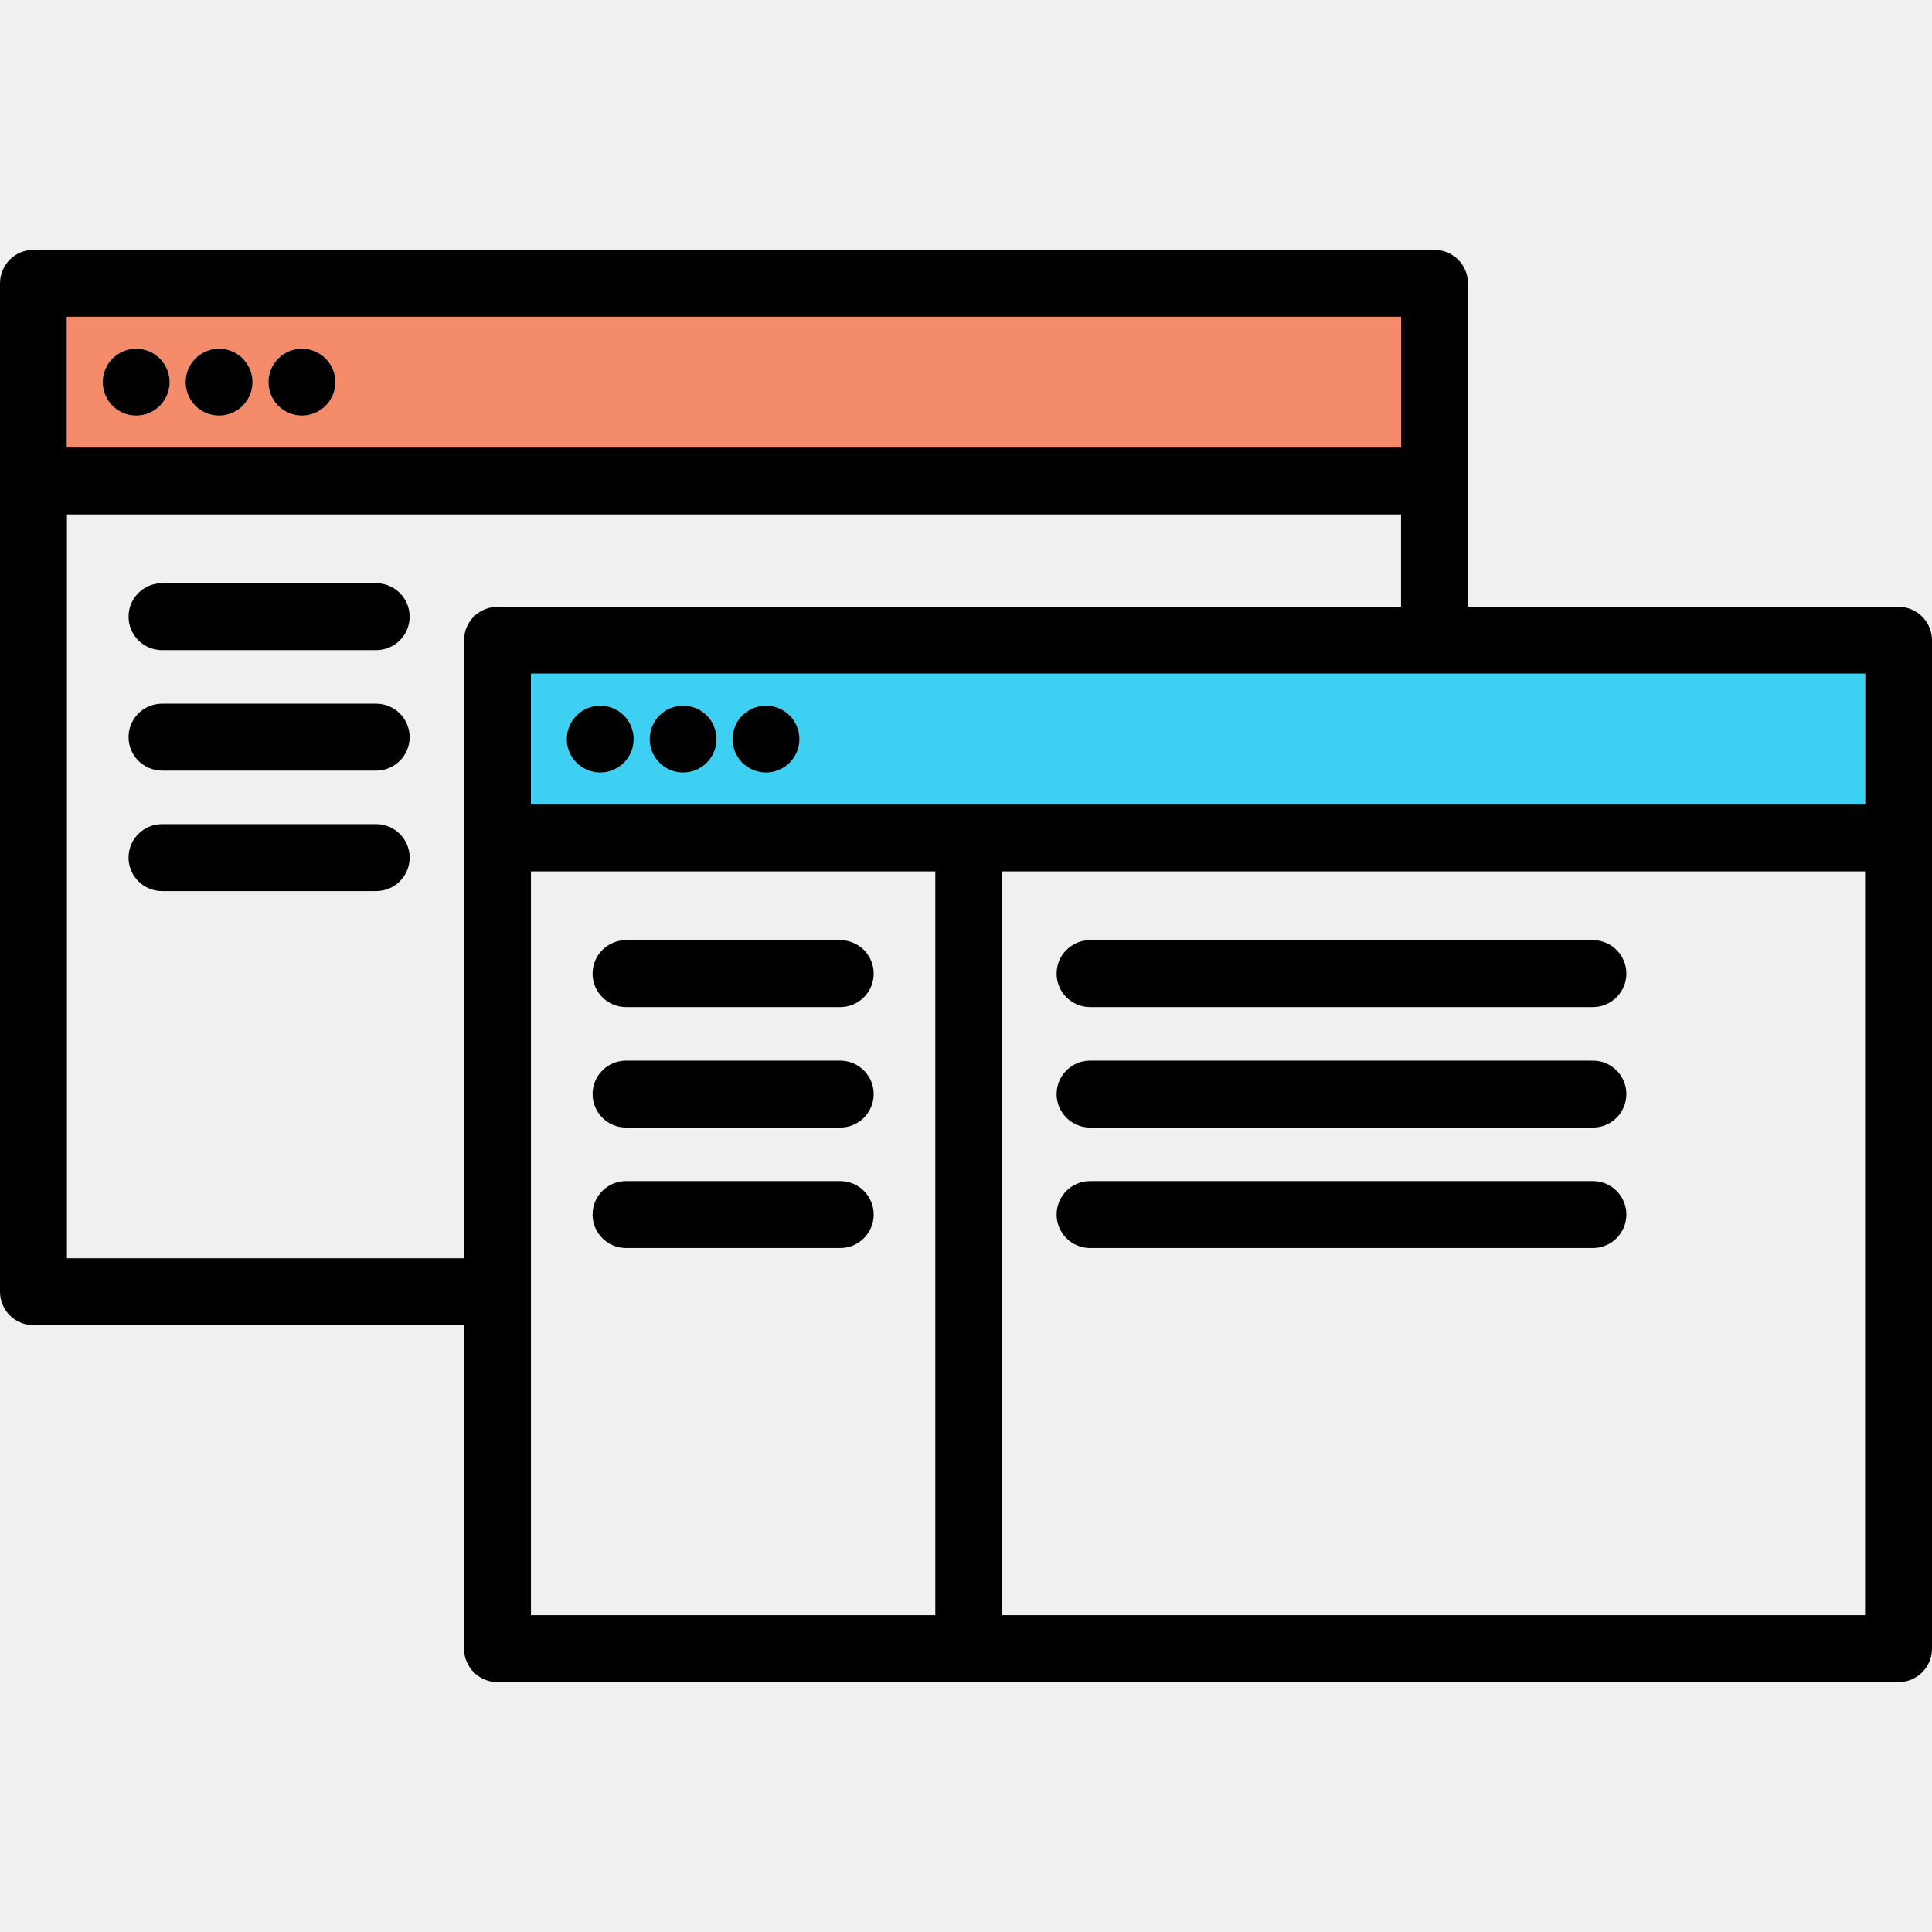
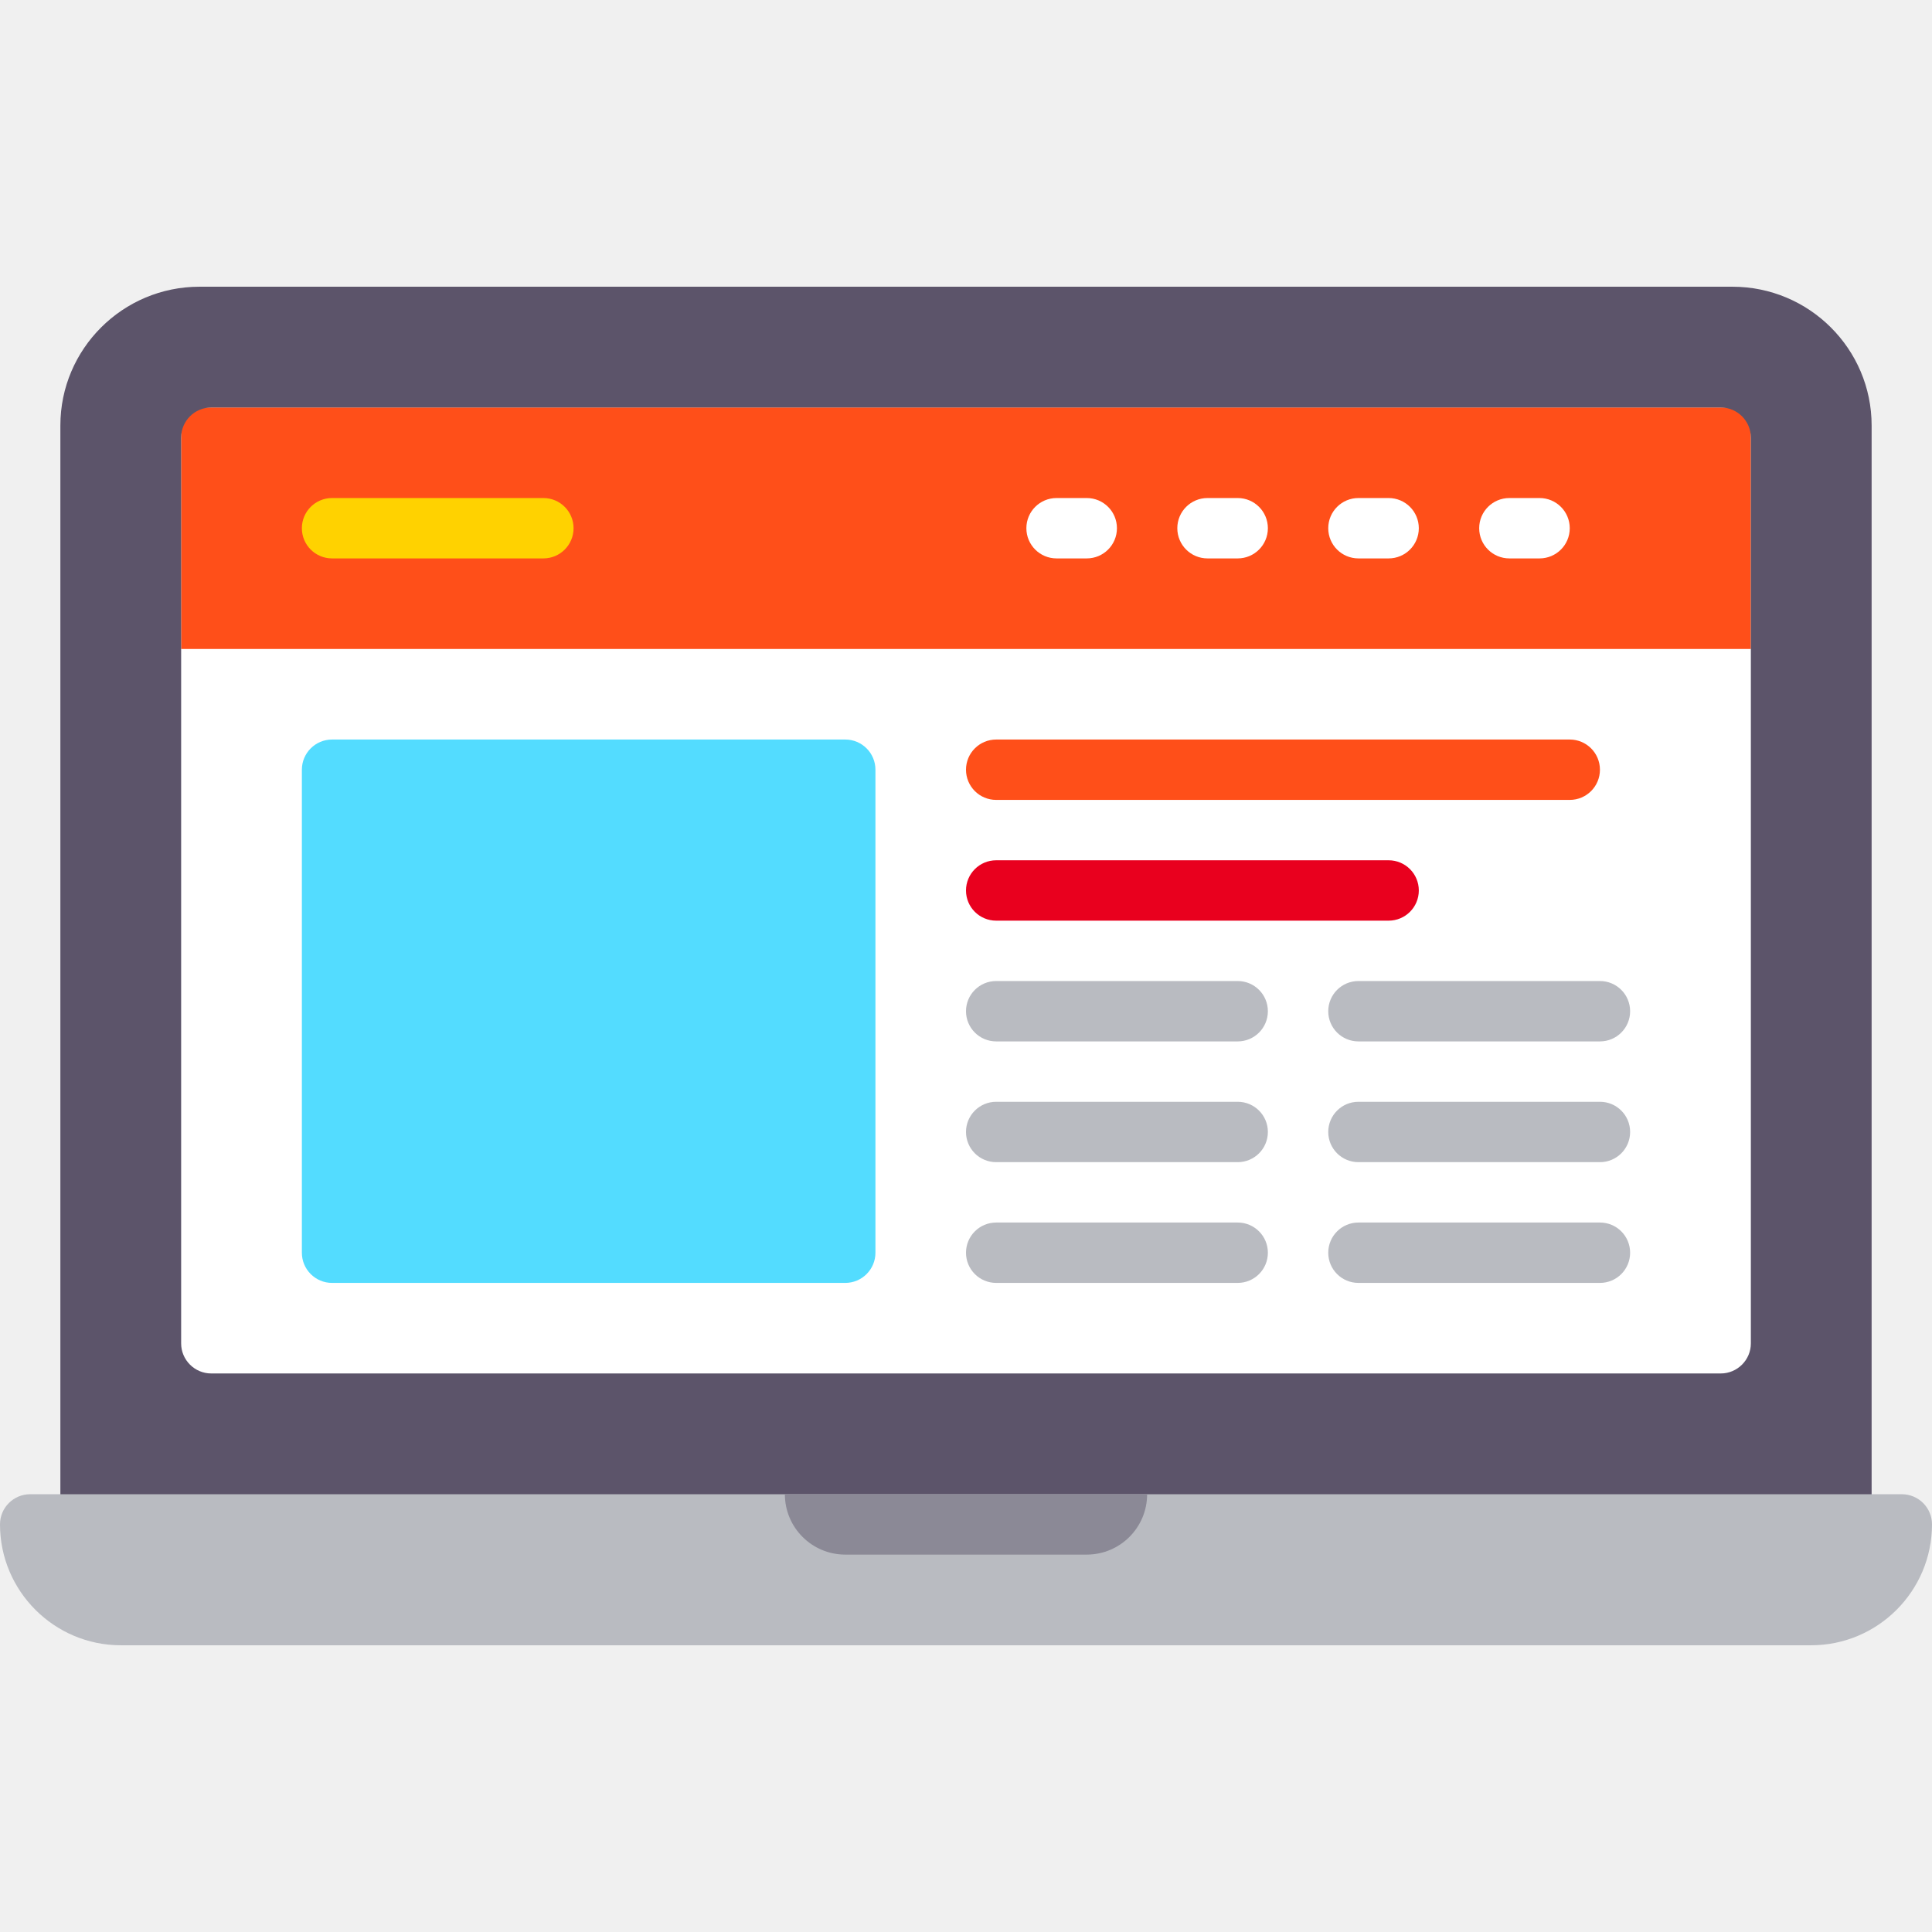
- <svg xmlns="http://www.w3.org/2000/svg" version="1.1" id="Capa_1" x="0px" y="0px" viewBox="0 0 433 433" style="enable-background:new 0 0 433 433;" xml:space="preserve">
+ <svg xmlns="http://www.w3.org/2000/svg" version="1.1" id="Capa_1" x="0px" y="0px" viewBox="0 0 512 512" style="enable-background:new 0 0 512 512;" xml:space="preserve">
  <g>
-     <path d="M433,143.5v226c0,4.14-3.36,7.5-7.5,7.5h-314c-4.15,0-7.5-3.36-7.5-7.5V297H7.5c-4.14,0-7.5-3.36-7.5-7.5v-226   C0,59.36,3.36,56,7.5,56h314c4.14,0,7.5,3.36,7.5,7.5V136h96.5C429.64,136,433,139.36,433,143.5z M418,362V195.3H224.62V362H418z    M418,180.3V151H119v29.3H418z M314,136v-20.7H15V282h89V143.5c0-4.14,3.35-7.5,7.5-7.5H314z M314,100.3V71H15v29.3H314z    M209.62,362V195.3H119V362H209.62z" />
-     <path style="fill:#3DD0F2;" d="M418,151v29.3H119V151H418z M179.17,165.65c0-1.98-0.8-3.91-2.2-5.31c-1.4-1.39-3.33-2.19-5.3-2.19   c-1.98,0-3.91,0.8-5.31,2.19c-1.39,1.4-2.19,3.34-2.19,5.31s0.8,3.91,2.19,5.3c1.4,1.4,3.33,2.2,5.31,2.2c1.97,0,3.9-0.8,5.3-2.2   C178.37,169.56,179.17,167.62,179.17,165.65z M160.59,165.65c0-1.97-0.8-3.91-2.19-5.31c-1.4-1.39-3.33-2.19-5.31-2.19   c-1.97,0-3.9,0.8-5.3,2.19c-1.39,1.4-2.19,3.34-2.19,5.31s0.8,3.91,2.19,5.3c1.4,1.4,3.33,2.2,5.3,2.2c1.98,0,3.91-0.8,5.31-2.2   C159.79,169.56,160.59,167.62,160.59,165.65z M142.02,165.65c0-1.98-0.8-3.91-2.19-5.3c-1.4-1.4-3.33-2.2-5.31-2.2   c-1.97,0-3.91,0.8-5.3,2.2c-1.4,1.39-2.2,3.32-2.2,5.3c0,1.97,0.8,3.91,2.2,5.3c1.4,1.4,3.33,2.2,5.3,2.2c1.98,0,3.91-0.8,5.31-2.2   C141.22,169.56,142.02,167.62,142.02,165.65z" />
-     <path d="M357,210.71c4.14,0,7.5,3.35,7.5,7.5c0,4.14-3.36,7.5-7.5,7.5H244.31c-4.14,0-7.5-3.36-7.5-7.5c0-4.15,3.36-7.5,7.5-7.5   H357z" />
-     <path d="M357,237.71c4.14,0,7.5,3.35,7.5,7.5c0,4.14-3.36,7.5-7.5,7.5H244.31c-4.14,0-7.5-3.36-7.5-7.5c0-4.15,3.36-7.5,7.5-7.5   H357z" />
-     <path d="M357,264.71c4.14,0,7.5,3.35,7.5,7.5c0,4.14-3.36,7.5-7.5,7.5H244.31c-4.14,0-7.5-3.36-7.5-7.5c0-4.15,3.36-7.5,7.5-7.5   H357z" />
-     <path style="fill:#F48C6C;" d="M314,71v29.3H15V71H314z M75.17,85.65c0-1.97-0.8-3.91-2.2-5.3c-1.39-1.4-3.33-2.2-5.3-2.2   c-1.98,0-3.91,0.8-5.31,2.2c-1.39,1.39-2.19,3.32-2.19,5.3c0,1.97,0.8,3.91,2.19,5.3c1.4,1.4,3.33,2.2,5.31,2.2   c1.97,0,3.9-0.8,5.3-2.2C74.37,89.55,75.17,87.62,75.17,85.65z M56.59,85.65c0-1.98-0.8-3.91-2.19-5.3c-1.4-1.4-3.33-2.2-5.31-2.2   c-1.97,0-3.9,0.8-5.3,2.2c-1.39,1.39-2.19,3.32-2.19,5.3c0,1.97,0.8,3.91,2.19,5.3c1.4,1.4,3.33,2.2,5.3,2.2   c1.98,0,3.91-0.8,5.31-2.2C55.79,89.56,56.59,87.62,56.59,85.65z M38.02,85.65c0-1.97-0.8-3.91-2.19-5.3   c-1.4-1.4-3.33-2.2-5.31-2.2c-1.97,0-3.9,0.8-5.3,2.2c-1.4,1.39-2.2,3.32-2.2,5.3c0,1.97,0.8,3.91,2.2,5.3   c1.4,1.4,3.33,2.2,5.3,2.2c1.98,0,3.91-0.8,5.31-2.2C37.22,89.55,38.02,87.62,38.02,85.65z" />
-     <path d="M188.31,210.71c4.14,0,7.5,3.35,7.5,7.5c0,4.14-3.36,7.5-7.5,7.5h-48c-4.14,0-7.5-3.36-7.5-7.5c0-4.15,3.36-7.5,7.5-7.5   H188.31z" />
-     <path d="M188.31,237.71c4.14,0,7.5,3.35,7.5,7.5c0,4.14-3.36,7.5-7.5,7.5h-48c-4.14,0-7.5-3.36-7.5-7.5c0-4.15,3.36-7.5,7.5-7.5   H188.31z" />
-     <path d="M188.31,264.71c4.14,0,7.5,3.35,7.5,7.5c0,4.14-3.36,7.5-7.5,7.5h-48c-4.14,0-7.5-3.36-7.5-7.5c0-4.15,3.36-7.5,7.5-7.5   H188.31z" />
-     <path d="M176.97,160.34c1.4,1.4,2.2,3.33,2.2,5.31c0,1.97-0.8,3.91-2.2,5.3c-1.4,1.4-3.33,2.2-5.3,2.2c-1.98,0-3.91-0.8-5.31-2.2   c-1.39-1.39-2.19-3.33-2.19-5.3s0.8-3.91,2.19-5.31c1.4-1.39,3.33-2.19,5.31-2.19C173.64,158.15,175.57,158.95,176.97,160.34z" />
-     <path d="M158.4,160.34c1.39,1.4,2.19,3.34,2.19,5.31s-0.8,3.91-2.19,5.3c-1.4,1.4-3.33,2.2-5.31,2.2c-1.97,0-3.9-0.8-5.3-2.2   c-1.39-1.39-2.19-3.33-2.19-5.3s0.8-3.91,2.19-5.31c1.4-1.39,3.33-2.19,5.3-2.19C155.07,158.15,157,158.95,158.4,160.34z" />
-     <path d="M139.83,160.35c1.39,1.39,2.19,3.32,2.19,5.3c0,1.97-0.8,3.91-2.19,5.3c-1.4,1.4-3.33,2.2-5.31,2.2   c-1.97,0-3.9-0.8-5.3-2.2c-1.4-1.39-2.2-3.33-2.2-5.3c0-1.98,0.8-3.91,2.2-5.3c1.39-1.4,3.33-2.2,5.3-2.2   C136.5,158.15,138.43,158.95,139.83,160.35z" />
-     <path d="M84.31,130.71c4.14,0,7.5,3.35,7.5,7.5c0,4.14-3.36,7.5-7.5,7.5h-48c-4.14,0-7.5-3.36-7.5-7.5c0-4.15,3.36-7.5,7.5-7.5   H84.31z" />
-     <path d="M84.31,157.71c4.14,0,7.5,3.35,7.5,7.5c0,4.14-3.36,7.5-7.5,7.5h-48c-4.14,0-7.5-3.36-7.5-7.5c0-4.15,3.36-7.5,7.5-7.5   H84.31z" />
-     <path d="M84.31,184.71c4.14,0,7.5,3.35,7.5,7.5c0,4.14-3.36,7.5-7.5,7.5h-48c-4.14,0-7.5-3.36-7.5-7.5c0-4.15,3.36-7.5,7.5-7.5   H84.31z" />
-     <path d="M72.97,80.35c1.4,1.39,2.2,3.33,2.2,5.3s-0.8,3.9-2.2,5.3c-1.4,1.4-3.33,2.2-5.3,2.2c-1.98,0-3.91-0.8-5.31-2.2   c-1.39-1.39-2.19-3.33-2.19-5.3c0-1.98,0.8-3.91,2.19-5.3c1.4-1.4,3.33-2.2,5.31-2.2C69.64,78.15,71.58,78.95,72.97,80.35z" />
-     <path d="M54.4,80.35c1.39,1.39,2.19,3.32,2.19,5.3c0,1.97-0.8,3.91-2.19,5.3c-1.4,1.4-3.33,2.2-5.31,2.2c-1.97,0-3.9-0.8-5.3-2.2   c-1.39-1.39-2.19-3.33-2.19-5.3c0-1.98,0.8-3.91,2.19-5.3c1.4-1.4,3.33-2.2,5.3-2.2C51.07,78.15,53,78.95,54.4,80.35z" />
-     <path d="M35.83,80.35c1.39,1.39,2.19,3.33,2.19,5.3s-0.8,3.9-2.19,5.3c-1.4,1.4-3.33,2.2-5.31,2.2c-1.97,0-3.9-0.8-5.3-2.2   c-1.4-1.39-2.2-3.33-2.2-5.3c0-1.98,0.8-3.91,2.2-5.3c1.4-1.4,3.33-2.2,5.3-2.2C32.5,78.15,34.43,78.95,35.83,80.35z" />
+     <g>
+       <rect x="48" y="107.984" style="fill:#FFFFFF;" width="416" height="256" />
+     </g>
+     <g>
+       <rect x="48" y="107.984" style="fill:#FF4F19;" width="416" height="64" />
+     </g>
+     <g>
+       <path style="fill:#5C546A;" d="M459.133,75.984H52.852C32.531,75.984,16,92.477,16,112.75v291.234c0,4.422,3.578,8,8,8h464    c4.422,0,8-3.578,8-8V112.75C496,92.477,479.461,75.984,459.133,75.984z M48,355.984v-240c0-4.418,3.582-8,8-8h400    c4.418,0,8,3.582,8,8v240c0,4.418-3.582,8-8,8H56C51.582,363.984,48,360.402,48,355.984z" />
+     </g>
+     <g>
+       <path style="fill:#B9BBC1;" d="M504,395.984H8c-4.422,0-8,3.578-8,8l0,0c0,17.664,14.367,32.031,32.031,32.031h447.937    c17.664,0,32.031-14.367,32.031-32.031l0,0C512,399.562,508.422,395.984,504,395.984z" />
+     </g>
+     <g>
+       <g>
+         <path style="fill:#FFD200;" d="M144,147.984H88c-4.422,0-8-3.578-8-8c0-4.422,3.578-8,8-8h56c4.422,0,8,3.578,8,8     C152,144.406,148.422,147.984,144,147.984z" />
+       </g>
+     </g>
+     <g>
+       <g>
+         <path style="fill:#FFFFFF;" d="M288,147.984h-8c-4.422,0-8-3.578-8-8c0-4.422,3.578-8,8-8h8c4.422,0,8,3.578,8,8     C296,144.406,292.422,147.984,288,147.984z" />
+       </g>
+     </g>
+     <g>
+       <g>
+         <path style="fill:#FFFFFF;" d="M328,147.984h-8c-4.422,0-8-3.578-8-8c0-4.422,3.578-8,8-8h8c4.422,0,8,3.578,8,8     C336,144.406,332.422,147.984,328,147.984z" />
+       </g>
+     </g>
+     <g>
+       <g>
+         <path style="fill:#FFFFFF;" d="M368,147.984h-8c-4.422,0-8-3.578-8-8c0-4.422,3.578-8,8-8h8c4.422,0,8,3.578,8,8     C376,144.406,372.422,147.984,368,147.984z" />
+       </g>
+     </g>
+     <g>
+       <g>
+         <path style="fill:#FFFFFF;" d="M408,147.984h-8c-4.422,0-8-3.578-8-8c0-4.422,3.578-8,8-8h8c4.422,0,8,3.578,8,8     C416,144.406,412.422,147.984,408,147.984z" />
+       </g>
+     </g>
+     <g>
+       <path style="fill:#53DCFF;" d="M224,339.984H88c-4.418,0-8-3.582-8-8v-128c0-4.418,3.582-8,8-8h136c4.418,0,8,3.582,8,8v128    C232,336.402,228.418,339.984,224,339.984z" />
+     </g>
+     <g>
+       <g>
+         <path style="fill:#FF4F19;" d="M416,211.984H264c-4.422,0-8-3.578-8-8c0-4.422,3.578-8,8-8h152c4.422,0,8,3.578,8,8     C424,208.406,420.422,211.984,416,211.984z" />
+       </g>
+     </g>
+     <g>
+       <g>
+         <path style="fill:#B9BBC1;" d="M328,275.984h-64c-4.422,0-8-3.578-8-8s3.578-8,8-8h64c4.422,0,8,3.578,8,8     S332.422,275.984,328,275.984z" />
+       </g>
+     </g>
+     <g>
+       <g>
+         <path style="fill:#B9BBC1;" d="M328,307.984h-64c-4.422,0-8-3.578-8-8s3.578-8,8-8h64c4.422,0,8,3.578,8,8     S332.422,307.984,328,307.984z" />
+       </g>
+     </g>
+     <g>
+       <g>
+         <path style="fill:#B9BBC1;" d="M328,339.984h-64c-4.422,0-8-3.578-8-8s3.578-8,8-8h64c4.422,0,8,3.578,8,8     S332.422,339.984,328,339.984z" />
+       </g>
+     </g>
+     <g>
+       <g>
+         <path style="fill:#B9BBC1;" d="M424,275.984h-64c-4.422,0-8-3.578-8-8s3.578-8,8-8h64c4.422,0,8,3.578,8,8     S428.422,275.984,424,275.984z" />
+       </g>
+     </g>
+     <g>
+       <g>
+         <path style="fill:#B9BBC1;" d="M424,307.984h-64c-4.422,0-8-3.578-8-8s3.578-8,8-8h64c4.422,0,8,3.578,8,8     S428.422,307.984,424,307.984z" />
+       </g>
+     </g>
+     <g>
+       <g>
+         <path style="fill:#B9BBC1;" d="M424,339.984h-64c-4.422,0-8-3.578-8-8s3.578-8,8-8h64c4.422,0,8,3.578,8,8     S428.422,339.984,424,339.984z" />
+       </g>
+     </g>
+     <g>
+       <g>
+         <path style="fill:#E9001E;" d="M368,243.984H264c-4.422,0-8-3.578-8-8c0-4.422,3.578-8,8-8h104c4.422,0,8,3.578,8,8     C376,240.406,372.422,243.984,368,243.984z" />
+       </g>
+     </g>
+     <g>
+       <path style="fill:#8B8996;" d="M224,411.984h64c8.836,0,16-7.164,16-16h-96C208,404.821,215.163,411.984,224,411.984z" />
+     </g>
  </g>
  <g>
</g>
  <g>
</g>
  <g>
</g>
  <g>
</g>
  <g>
</g>
  <g>
</g>
  <g>
</g>
  <g>
</g>
  <g>
</g>
  <g>
</g>
  <g>
</g>
  <g>
</g>
  <g>
</g>
  <g>
</g>
  <g>
</g>
</svg>
